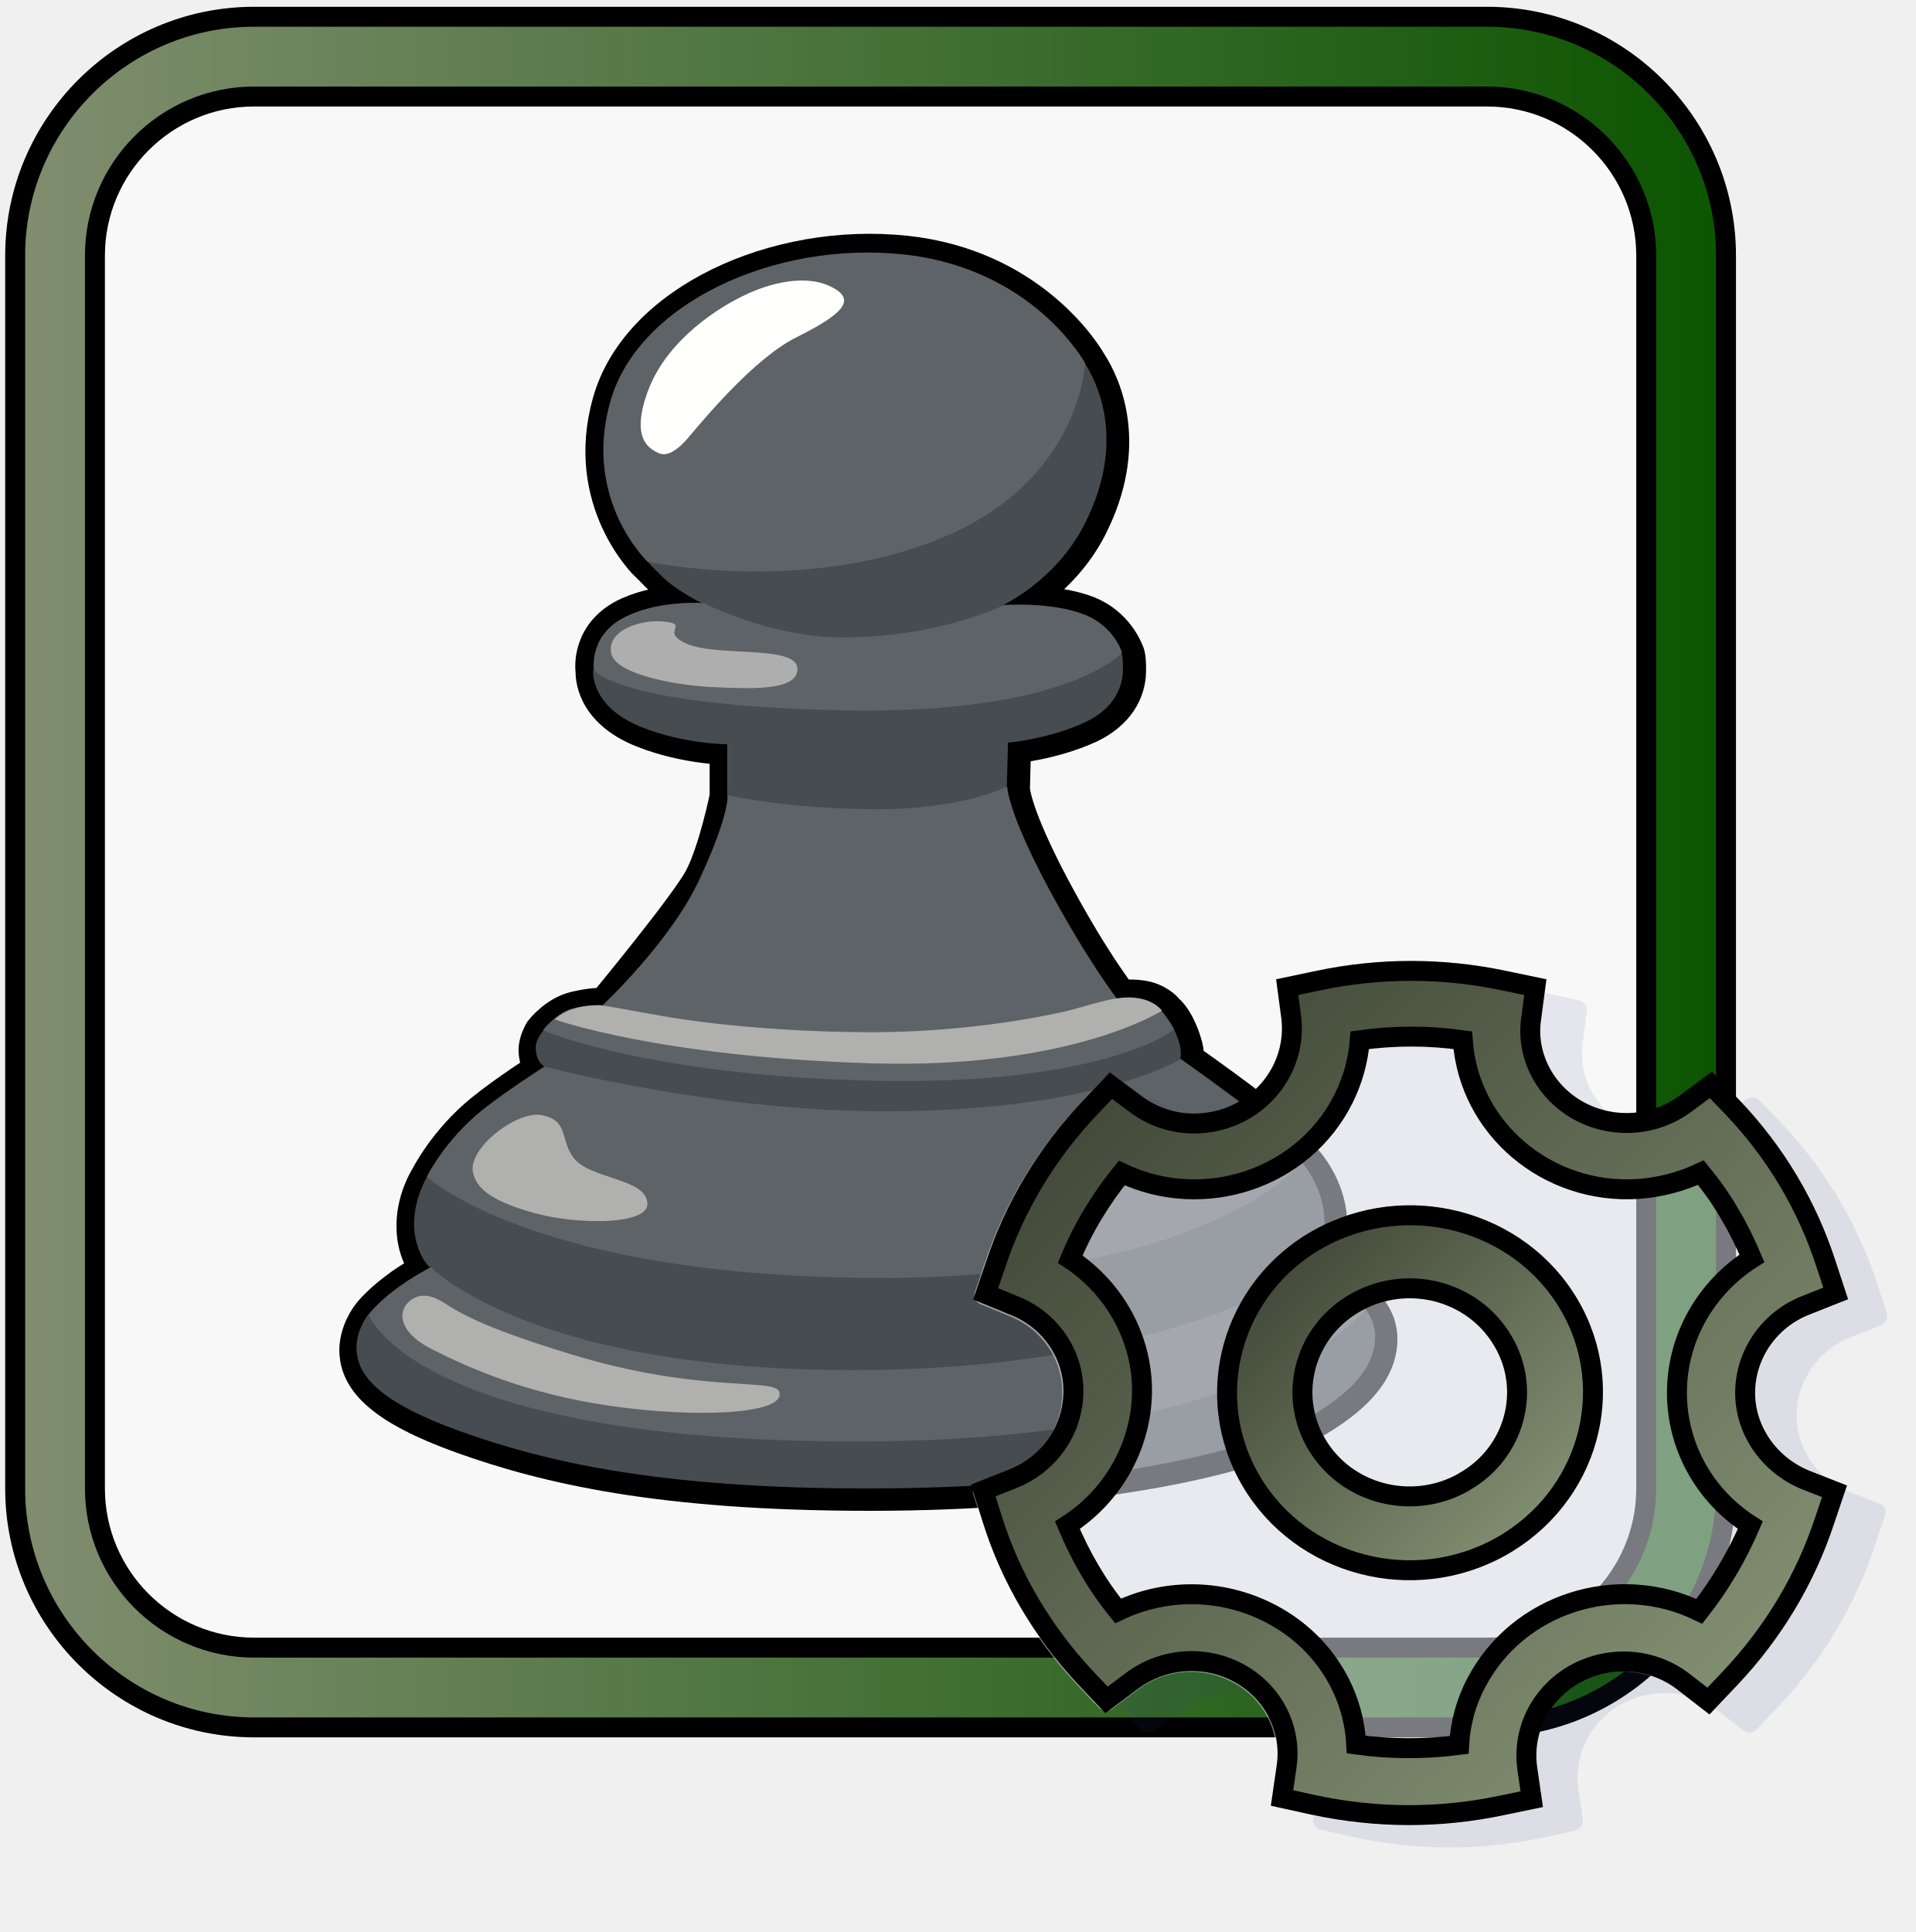
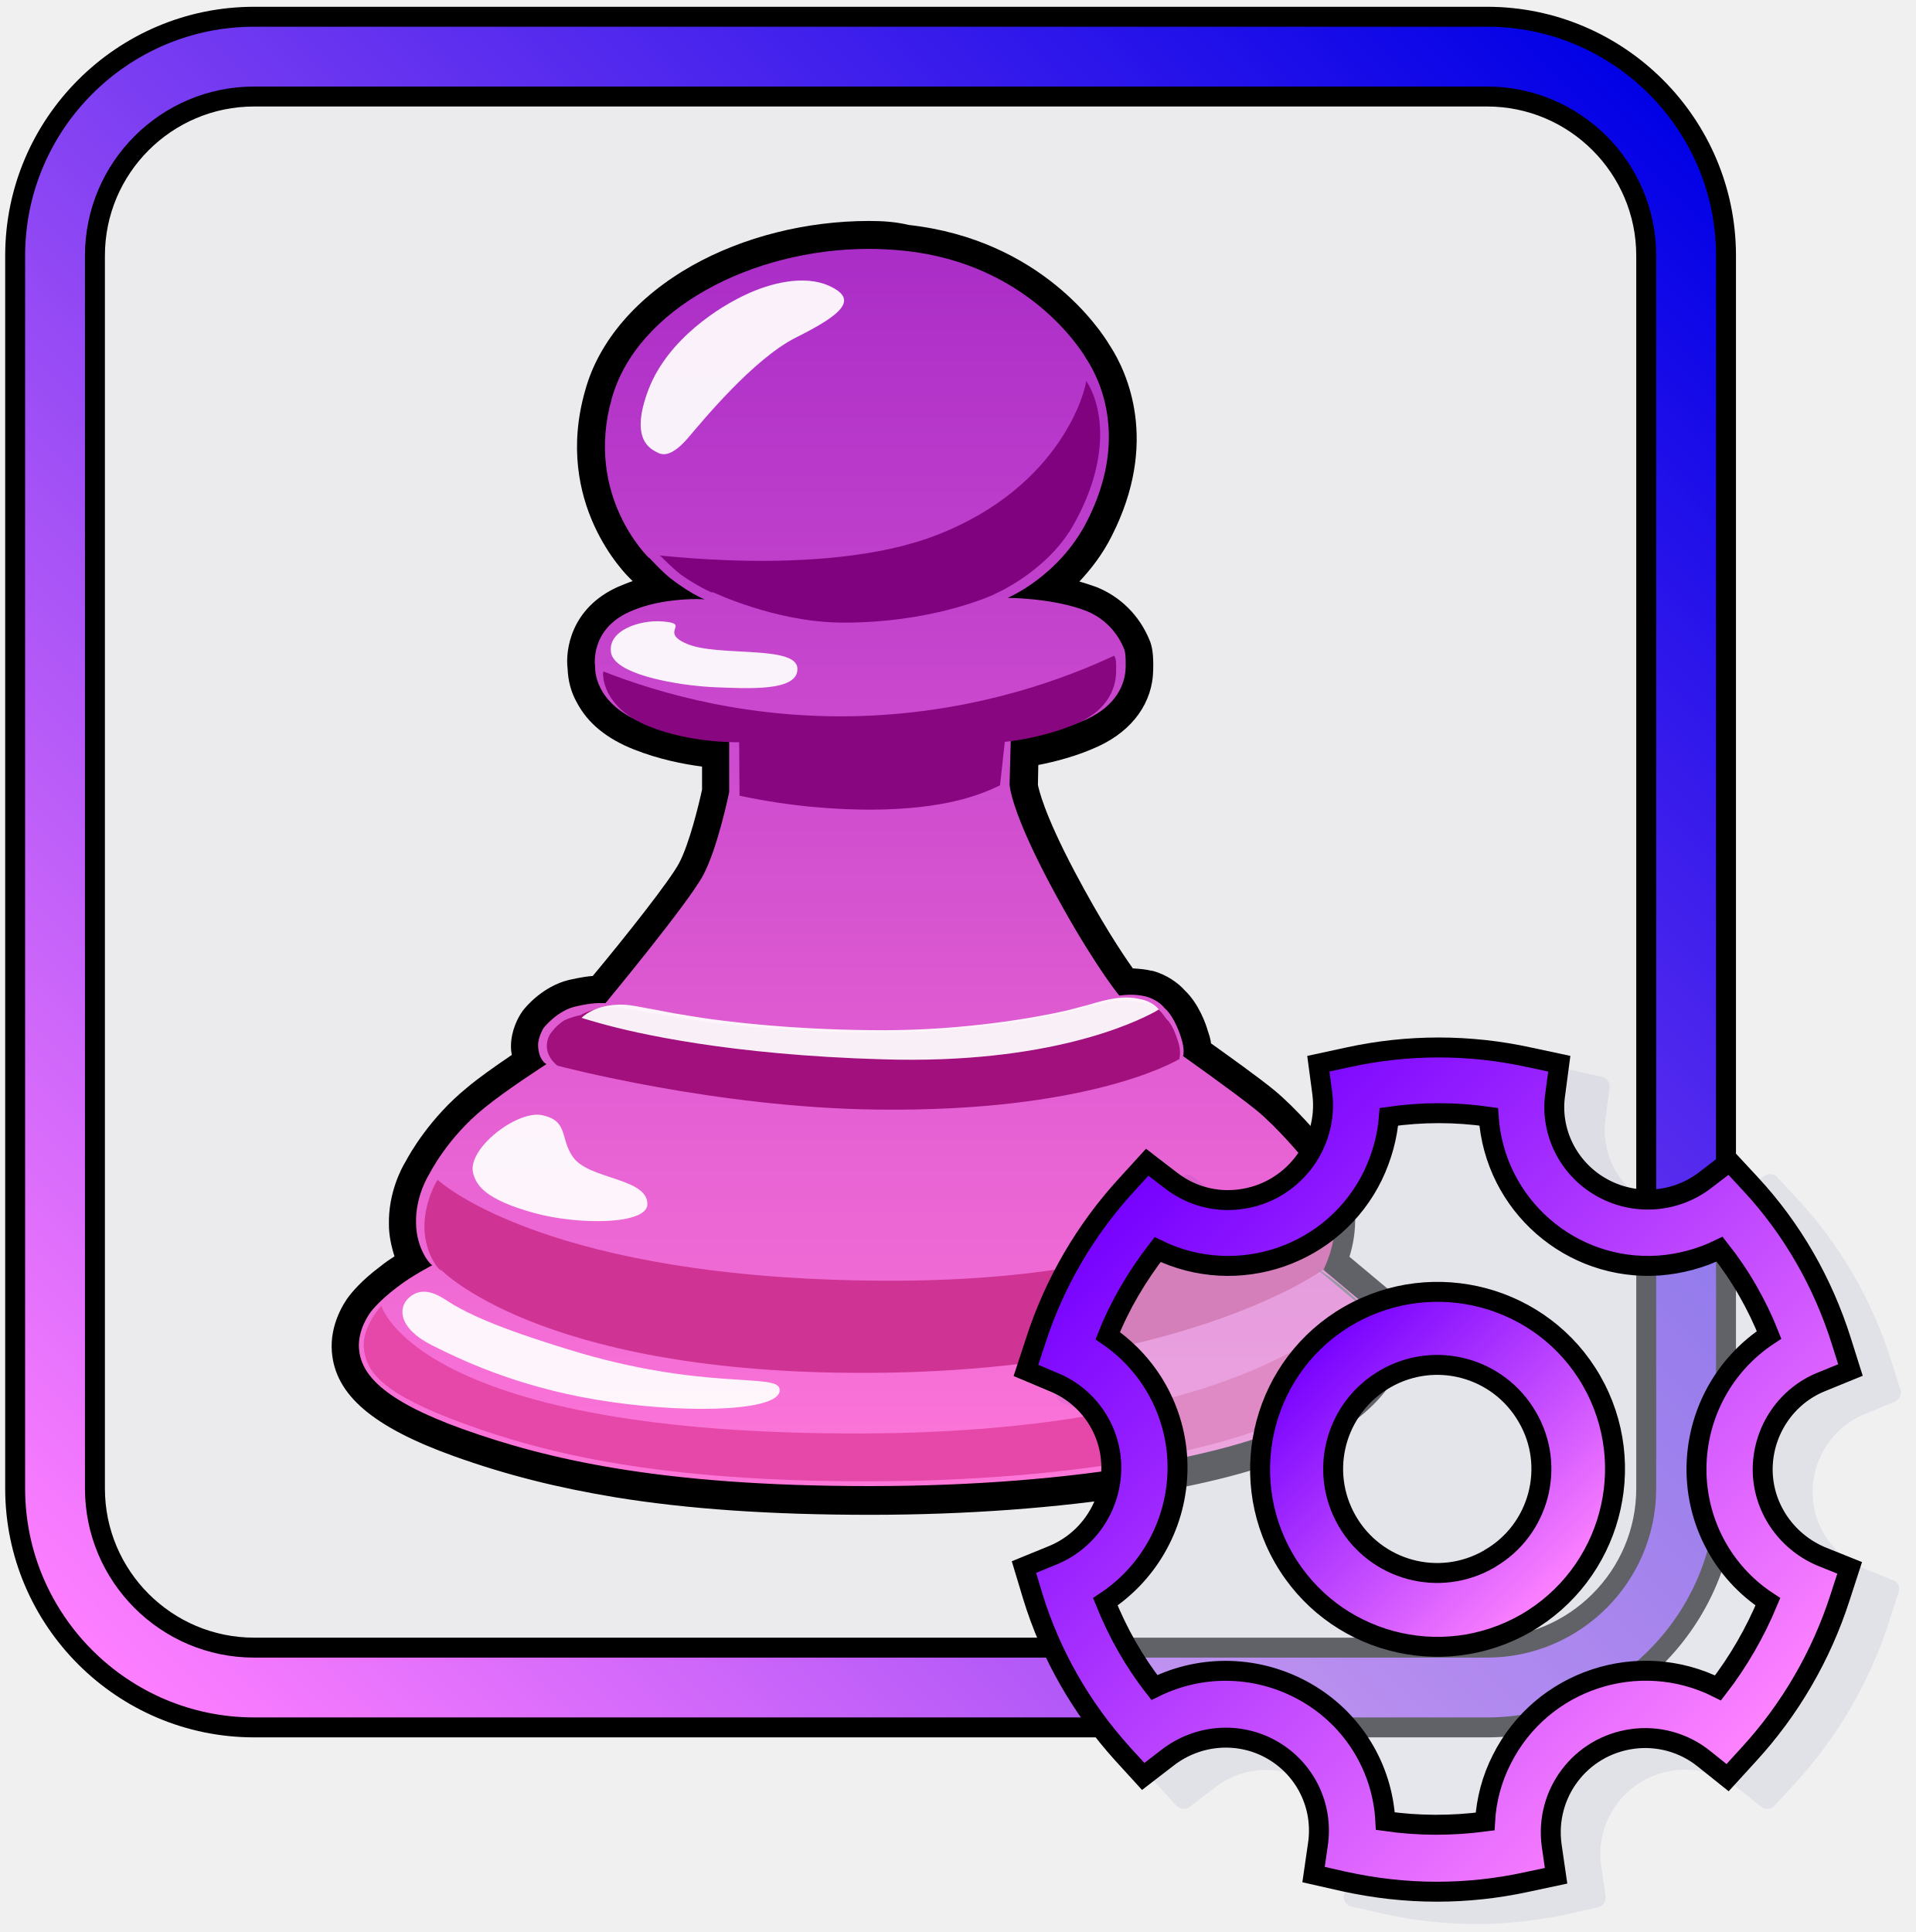
- <svg xmlns="http://www.w3.org/2000/svg" version="1.1" id="Layer_1" x="0px" y="0px" viewBox="0 0 480.2 484.4" enable-background="new 0 0 480.2 484.4" xml:space="preserve">
-   <path opacity="0.5" fill="#FFFFFF" stroke="#000000" stroke-miterlimit="10" enable-background="new    " d="M354.8,424.5H78.3  c-40.3,0-72.9-32.6-72.9-72.9v-268c0-40.3,32.7-72.9,72.9-72.9h276.5c40.3,0,72.9,32.7,72.9,72.9v268  C427.7,391.8,395,424.5,354.8,424.5z" />
+ <svg xmlns="http://www.w3.org/2000/svg" version="1.1" id="Layer_1" x="0px" y="0px" viewBox="0 0 480.2 484.4" style="enable-background:new 0 0 480.2 484.4;" xml:space="preserve">
+   <style type="text/css">
+ 	.st0{display:none;fill:#FFFFFF;stroke:url(#SVGID_1_);stroke-width:18;stroke-miterlimit:10;}
+ 	.st1{opacity:5.000000e-02;fill:#757ABF;}
+ 	.st2{fill:url(#SVGID_00000114768079167553431930000017007030277156567985_);}
+ 	.st3{fill:#FFFFFF;stroke:#000000;stroke-width:10;stroke-miterlimit:10;}
+ 	.st4{fill:#81027E;}
+ 	.st5{fill:#880680;}
+ 	.st6{fill:#A1107C;}
+ 	.st7{fill:#CF3393;}
+ 	.st8{fill:#E548A8;}
+ 	.st9{fill:#5E6367;}
+ 	.st10{opacity:0.93;fill:#FFFFFF;enable-background:new    ;}
+ 	.st11{display:none;fill:#FFFFFF;stroke:#000000;stroke-width:5;stroke-miterlimit:10;}
+ 	.st12{fill:url(#SVGID_00000068646825358527881900000009523901203907746450_);stroke:#000000;stroke-width:5;stroke-miterlimit:10;}
+ 	.st13{opacity:8.000000e-02;}
+ 	.st14{fill:#2E3192;}
+ 	.st15{opacity:0.4;}
+ 	.st16{fill:#EDF0F2;}
+ 	
+ 		.st17{display:none;fill:url(#SVGID_00000122706087764967388260000004582695539164048019_);stroke:#000000;stroke-width:5;stroke-miterlimit:10;}
+ 	.st18{fill:url(#SVGID_00000100355116732680993960000016436566101484438963_);stroke:#000000;stroke-width:5;stroke-miterlimit:10;}
+ 	.st19{fill:url(#SVGID_00000072971033752104221070000004240668568403496881_);stroke:#000000;stroke-width:5;stroke-miterlimit:10;}
+ </style>
+   <linearGradient id="SVGID_1_" gradientUnits="userSpaceOnUse" x1="136.4" y1="-219.45" x2="322.975" y2="-219.45" gradientTransform="matrix(1 0 0 -1 0 18)">
+     <stop offset="0" style="stop-color:#9A1F24" />
+     <stop offset="0.325" style="stop-color:#C92222" />
+     <stop offset="1" style="stop-color:#C42B27" />
+   </linearGradient>
+   <path class="st0" d="M145.4,141.1v192.7c0,9.9,11,15.8,19.2,10.3l143.9-96.4c7.3-4.9,7.3-15.6,0-20.5l-143.9-96.4  C156.4,125.3,145.4,131.2,145.4,141.1z" />
+   <path class="st1" d="M372.8,421.4H66c-27.2,0-49.2-22-49.2-49.2V65.4c0-27.2,22-49.2,49.2-49.2h306.8c27.2,0,49.2,22,49.2,49.2  v306.8C422,399.3,399.9,421.4,372.8,421.4z" />
  <g>
-     <path fill="#FFFFFF" stroke="#000000" stroke-width="10" stroke-miterlimit="10" d="M182.9,199.8v-13c0,0-10.7,0-21.5-4.3   c-12.6-5-12.1-13.7-12.1-14.2l0,0c-0.1-0.5-1.2-9.3,8.6-13.7c8.5-3.8,18.9-3.1,18.9-3.1s-3.2-1.2-8.1-4.9c-2.2-1.6-5.5-5.2-5.8-5.5   c-0.1,0-0.1,0-0.1,0s-16.3-15.5-9.3-40.1c6.9-24.6,41.1-40.4,73.6-36.9c30.4,3.3,43.8,24.4,45.3,27c0.1,0.2,0.2,0.3,0.2,0.3   c3.6,5.6,10.3,20.3,0,40.5c-7.1,13.9-20.3,20.1-20.3,20.1s11.8-0.9,20.2,2.4c6.9,2.8,9.1,8.8,9.4,9.5l0,0c0,0,0.5,0.8,0.4,4.6   c-0.1,4.5-2.6,9.7-9.7,13c-9.3,4.2-19.1,5-19.1,5l-0.3,11.2c0,0,0,0,0,0.1c0,0.6,0.5,6.9,10.1,25c9.2,17.3,16.1,26.5,17.4,28   c2.2-0.3,4.3-0.3,6.5,0.2c3.4,0.9,4.8,2.9,4.8,2.9c2.7,2.3,4.2,7.5,4.2,7.5c1,2.9,0.5,4.6,0.5,4.6l0,0l0,0c0,0,13,9.2,18.3,13.5   c5.2,4.2,11.6,11.9,12,12.4l0,0c0,0,5.2,5.8,5.7,13.8c0.4,6.4-2.7,12.3-2.7,12.3l0.1,0.1l0,0l12.9,10.8l0,0c0,0,0.3,0.4,0.4,0.6   c1.5,2.2,2.1,4.7,1.9,7.2c-0.3,3.4-1.6,11.1-18.1,20.1c-16.5,8.9-56.4,17-109.1,17s-81-6.8-102-14.3c-20.3-7.3-25.5-13.9-26-20.1   c-0.4-5,2.9-9.2,2.9-9.2l0,0l0,0c0,0,1.8-2.6,6.7-6.3c3.6-2.8,8.3-5.2,8.8-5.5c-0.6-0.1-4-4.1-4.1-10.5c-0.2-6.9,3.3-12.3,3.3-12.3   s4.5-9.1,13.8-16.6c5.5-4.5,15-10.6,15.6-11c-0.3-0.1-2-1.2-2.1-4.7c0-2.2,1.4-4.4,1.4-4.4s3.3-4.2,7.8-5.3c0,0,3.6-0.9,6-0.9   c1.1,0,1.7,0,1.7,0s20.8-25.1,24.5-32.1S182.9,199.8,182.9,199.8z" />
-     <path fill="#FFFFFF" stroke="#000000" stroke-width="10" stroke-miterlimit="10" d="M294.7,258.3" />
-     <path fill="#FFFFFF" stroke="#000000" stroke-width="10" stroke-miterlimit="10" d="M141.9,254.4" />
-     <path fill="#FFFFFF" stroke="#000000" stroke-width="10" stroke-miterlimit="10" d="M140.6,255.1" />
-     <g>
-       <path fill="#474C50" d="M270.1,88.5l-107.8,52.3c0,0,3.5,3.8,5.8,5.6c4.9,3.6,8.1,4.9,8.1,4.9l-2,5.4l-25.5,11.4    c0,0-0.9,9,12.1,14.2c10.8,4.3,21.5,4.3,21.5,4.3v13c0,0,16.3,16.1,38,16.1s32.1-18.3,32.1-18.3l0.3-11.2c0,0,9.8-0.8,19.1-5    c7.1-3.2,9.6-8.5,9.7-13c0.1-3.8-0.4-4.6-0.4-4.6l-29.6-11.9c0,0,13.2-6.2,20.3-20.1C285.3,105.4,270.1,88.5,270.1,88.5    L270.1,88.5z" />
-       <path fill="#474C50" d="M209.9,244.9l-73.7,13.5c0,0-1.9,2.1-1.9,4.3c0.1,3.8,2.2,4.7,2.2,4.7L107.1,295c0,0-3.4,5.4-3.3,12.3    c0.2,6.6,3.7,10.6,4.2,10.5l-9.6,9.8l-6.1,2c0,0-3.3,4.1-2.9,9.2c0.5,6.2,5.7,12.8,26.1,20.1c21,7.5,49.3,14.3,102,14.3    s92.6-8,109.1-17c16.5-8.9,17.8-16.7,18.1-20.1c0.2-2.5-0.4-5-1.9-7.2c-0.1-0.2-0.5-0.6-0.5-0.6l-13-10.9c0,0,3.1-6,2.7-12.3    c-0.5-8-5.7-13.8-5.7-13.8l-30.7-20.6l0.3-5.4c0,0,0.5-1.7-0.5-4.6c-0.9-2.5-1.6-3.8-2.3-4.7c-2.2-2.5-4.8-2.3-4.8-2.3    L209.9,244.9L209.9,244.9z" />
-       <path fill="#5E6367" d="M162.3,140.8c0,0-16.3-15.5-9.3-40.1c6.9-24.6,41.1-40.4,73.6-36.9S272,91,272,91s-0.9,29.5-36,43.9    S162.3,140.8,162.3,140.8z" />
-       <path fill="#FFFFFE" d="M207.7,71.6c7.7,3.4,3.5,7.2-8.1,13c-10.8,5.4-23.7,21.2-27.2,25.3c-3.5,4-5.8,4.5-7.5,3.6    s-7.2-3.1-2.3-15.9c4.9-12.7,18-20.8,24.3-23.7C193.2,70.9,201.6,68.9,207.7,71.6L207.7,71.6z" />
-       <path fill="#5E6367" d="M176.4,151.2c0,0,16.4,8.4,34,8.6c24.9,0.2,41.3-8.1,41.3-8.1s11.8-0.9,20.2,2.4c7.4,2.9,9.4,9.5,9.4,9.5    s-13.3,15.6-70,14.5c-56.7-1.2-62.4-10.1-62.4-10.1s-1.5-9.2,8.6-13.7C166,150.4,176.4,151.2,176.4,151.2L176.4,151.2z" />
-       <path fill="#AEAEAF" d="M165.9,155.8c-5.4-0.4-13.7,2.2-12.7,7.9s17.8,8.3,25.9,8.6s21.1,1.2,20.8-4.7c-0.2-5.9-19.8-2.9-27.5-6.1    C164.8,158.3,173.7,156.4,165.9,155.8L165.9,155.8z" />
-       <path fill="#5E6367" d="M182.4,199.4c0,0,15.9,3.5,37.5,3.5s32.6-5.7,32.6-5.7s0,6,10.1,25c10.2,19,17.5,28.3,17.5,28.3    s6.6-0.3,9.2,1.2c2.5,1.6,5,6.4,5,6.4c-0.8,0.9-18.9,13.8-73.3,12.9c-58-1-84.9-12.7-84.9-12.7s3.4-4.4,7.3-5.4    c4.7-1.2,7.7-0.9,7.7-0.9s17.4-16.2,24.5-32.1C182.9,204.2,182.4,199.4,182.4,199.4L182.4,199.4z" />
-       <path fill="#B0B0AF" d="M218.7,258.8c21.4,0,39.9-3.3,47.8-5.1s13.9-4.7,20-3.2c3.4,0.9,4.8,2.9,4.8,2.9s-22.7,14.7-72.8,13.2    c-53.4-1.6-79.4-11-79.4-11s3.5-3.8,11.3-3.5c2.1,0.1,4,0.6,16,2.7S197.9,258.8,218.7,258.8L218.7,258.8z" />
-       <path fill="#5E6367" d="M136.5,267.4c0,0,40.7,10.8,82.2,11.2c55.5,0.6,77.3-13.1,77.3-13.1s13,9.2,18.3,13.5s12.1,12.4,12.1,12.4    s-23.2,29.6-108.2,29S107,295,107,295s4.5-9.1,13.8-16.6C126.5,273.8,136.5,267.4,136.5,267.4L136.5,267.4z" />
-       <path fill="#B0B0AF" d="M135.9,279.6c-6.3-1.3-18.8,8.4-17.3,14.5c0.8,3.1,3,6.6,15.2,10c11.2,3.1,28.5,3,28.5-2.2    c0-6.7-15-6.1-18.8-12C140.4,285.3,142.5,281,135.9,279.6z" />
-       <path fill="#5E6367" d="M108,317.7c0,0-5,2.6-8.9,5.6c-4.9,3.7-6.7,6.3-6.7,6.3s11.2,31.2,119,31.8c105.6,0.7,131-33.1,131-33.1    s-3.4-3.8-7.1-6.6c-3.6-2.8-6-4.2-6-4.2s-36.2,26.7-118.7,26C132.1,342.9,108,317.7,108,317.7L108,317.7z" />
-       <path fill="#B0B0AF" d="M102.6,326.3c-2.9,2.5-2.8,7.7,5.7,12c9.1,4.6,23.8,11.2,44.8,14.2c21.4,3.1,43.7,2.1,42.3-3.4    c-0.9-3.8-19.5,0.5-52.4-9.6c-19.3-5.9-25.3-9.1-29.2-11.3C111.3,326.8,106.8,322.7,102.6,326.3z" />
-       <path fill="#B0B0AF" d="M127.5,297.9c6.7,0,6.7-8,0-8S120.8,297.9,127.5,297.9z" />
-     </g>
+     <linearGradient id="SVGID_00000144323855166291430600000010202473413881791143_" gradientUnits="userSpaceOnUse" x1="217.604" y1="426.476" x2="217.604" y2="109.176" gradientTransform="matrix(1 0 0 -1 0 485.2756)">
+       <stop offset="0" style="stop-color:#A92CC7" />
+       <stop offset="1" style="stop-color:#FF77D8" />
+     </linearGradient>
+     <path style="fill:url(#SVGID_00000144323855166291430600000010202473413881791143_);" d="M218,376.1c-55.1,0-83.1-7.3-103.2-14.5   c-18.8-6.8-27.6-13.9-28.3-23.1c-0.5-6,3-10.8,3.6-11.6c0.4-0.6,2.5-3.3,7.4-7c1.8-1.4,3.9-2.8,5.7-3.8c-1.4-2.6-2.3-6.1-2.4-9.4   c-0.2-7.2,3.1-13,3.7-14.1c0.7-1.4,5.5-10.2,14.7-17.6c2.9-2.4,7.3-5.5,12.9-9.2c-0.4-1-0.6-2.2-0.7-3.7V262c0-3.1,1.6-5.8,1.9-6.3   l0.1-0.1l0.1-0.1c0.4-0.5,4.2-5.2,9.7-6.5c0.4-0.1,4.1-1,6.8-1h0.1c6.4-7.7,20.3-25.1,23.1-30.2c3.1-5.9,5.6-17.4,6.1-19.5V189   c-4.2-0.3-11.7-1.4-19.3-4.4c-13-5.2-14.3-14.1-14.3-17.2c-0.5-3.6,0.5-12.6,10.7-17.2c3-1.4,6.3-2.2,9.2-2.7   c-1.4-1.2-3-2.8-4.3-4.1l-1-1c-0.7-0.7-17.7-17.3-10.3-43.6c3.2-11.5,12.2-21.8,25.2-29.2c12.3-6.9,27.5-10.8,42.7-10.8   c3.2,0,6.4,0.2,9.5,0.5c31.9,3.5,45.9,25.3,47.9,28.6l0.2,0.3c3.8,5.9,11.4,22,0.2,44c-3.5,6.8-8.2,11.7-12.3,15   c3.4,0.5,7.1,1.3,10.4,2.6c5.2,2.1,9.2,6.1,11.3,11.3c0.4,0.8,0.8,2.5,0.7,6.2c-0.2,6.8-4.4,12.7-11.7,16.1   c-6.6,3-13.3,4.3-17.2,4.9l-0.2,8.2c0,0,0.4,5.9,9.7,23.4c7.4,14,13.3,22.6,15.9,26c0.4,0,0.9,0,1.3,0c1.5,0,3,0.2,4.4,0.5h0.1   c3.6,1,5.7,3,6.4,3.9c3.1,2.8,4.7,7.9,5,8.9c0.5,1.5,0.7,2.9,0.8,3.9c3.7,2.6,12.6,9,16.9,12.5c5.4,4.4,11.7,12,12.5,12.8   c0.7,0.8,6,7.1,6.5,15.9c0.3,4.6-1,8.9-2,11.5l11.3,9.5l0.2,0.3c0.2,0.3,0.4,0.6,0.6,0.9c1.8,2.8,2.7,6,2.4,9.3   c-0.3,3.1-1.1,12.6-19.9,22.9C313.9,366.7,275.9,376.1,218,376.1z" />
+     <path d="M217.9,62.4c3,0,6.1,0.2,9.1,0.5c30.4,3.3,43.8,24.4,45.3,27c0.1,0.2,0.2,0.3,0.2,0.3c3.6,5.6,10.3,20.3,0,40.5   c-7.1,13.9-19.9,19.2-19.9,19.2s11.4,0,19.8,3.3c6.9,2.8,9.1,8.8,9.4,9.5c0,0,0.5,0.8,0.4,4.6c-0.1,4.5-2.6,9.7-9.7,13   c-9.3,4.2-19.1,5-19.1,5l-0.3,11.2c0,0,0,0,0,0.1c0,0.6,0.5,6.9,10.1,25c9.2,17.3,16.1,26.5,17.4,28c1-0.1,1.9-0.2,2.8-0.2   c1.2,0,2.4,0.1,3.7,0.4c3.4,0.9,4.8,2.9,4.8,2.9c2.7,2.3,4.2,7.5,4.2,7.5c1,2.9,0.5,4.6,0.5,4.6s13,9.2,18.3,13.5   c5.2,4.2,11.6,11.9,12,12.4c0,0,5.2,5.8,5.7,13.8c0.4,6.4-2.7,12.3-2.7,12.3l0.1,0.1l12.9,10.8c0,0,0.3,0.4,0.4,0.6   c1.5,2.2,2.1,4.7,1.9,7.2c-0.3,3.4-1.6,11.1-18.1,20.1c-16.5,8.9-56.4,17-109.1,17s-81-6.8-102-14.3c-20.3-7.3-25.5-13.9-26-20.1   c-0.4-5,2.9-9.2,2.9-9.2s1.8-2.6,6.7-6.3c3.6-2.8,8.3-5.2,8.8-5.5c-0.6-0.1-4-4.1-4.1-10.5c-0.2-6.9,3.3-12.3,3.3-12.3   s4.5-9.1,13.8-16.6c5.5-4.5,15-10.6,15.6-11c-0.3-0.1-2-1.2-2.1-4.7c0-2.2,1.4-4.4,1.4-4.4s3.3-4.2,7.8-5.3c0,0,3.6-0.9,6-0.9   c1.1,0,1.7,0,1.7,0s20.8-25.1,24.5-32.1c3.7-7,6.5-20.8,6.5-20.8v-13c0,0-10.7,0-21.5-4.3c-12.6-5-12.1-13.7-12.1-14.2   c-0.1-0.5-1.2-9.3,8.6-13.7c6.2-2.8,13.4-3.2,16.9-3.2c1.3,0,2,0.1,2,0.1s-3.2-1.2-8.1-4.9c-2.2-1.6-5.5-5.2-5.8-5.5   c-0.1,0-0.1,0-0.1,0s-16.3-15.5-9.3-40.1C159.7,77.5,188.4,62.4,217.9,62.4 M217.9,55.4c-15.8,0-31.6,4-44.4,11.2   c-13.8,7.8-23.4,18.9-26.8,31.3c-8.1,28.3,10.4,46.3,11.2,47.1l0.7,0.7c-1.2,0.4-2.4,0.9-3.6,1.4c-11.9,5.3-13.3,15.9-12.7,20.6   c0.1,2.8,0.8,5.8,2.3,8.4c2.7,5.2,7.5,9.1,14.3,11.8c6.3,2.5,12.5,3.7,17.1,4.3v5.8c-0.9,4.1-3.2,13.5-5.7,18.3   c-2.2,4.3-13.7,18.8-21.7,28.4c-2.7,0.2-5.4,0.9-6,1c-6.5,1.6-10.8,6.7-11.6,7.8l-0.2,0.3l-0.2,0.3c-0.6,0.9-2.5,4.2-2.5,8.2v0.1   v0.1c0,0.7,0.1,1.4,0.2,2c-4.7,3.2-8.5,5.9-11.1,8.1c-9.4,7.6-14.5,16.7-15.5,18.6c-1,1.6-4.4,7.9-4.2,15.9c0,2.6,0.6,5.4,1.4,7.9   c-1.1,0.7-2.3,1.5-3.4,2.4c-5.1,3.8-7.4,6.8-8.1,7.7c-0.9,1.2-4.8,6.8-4.2,13.9c0.9,10.8,10.3,18.8,30.6,26.1   c13.1,4.7,25.9,7.9,40.4,10.3c18.4,3,39.3,4.4,64,4.4c48.2,0,92.3-7,112.4-17.8c20.5-11.2,21.4-22.1,21.7-25.6l0,0l0,0   c0.3-4.1-0.7-8-2.9-11.4c-0.2-0.3-0.4-0.7-0.8-1.1l-0.5-0.6l-0.6-0.5l-9.2-7.7c0.9-2.9,1.6-6.6,1.4-10.6   c-0.6-9.7-6.3-16.7-7.4-17.9c-1.1-1.3-7.4-8.8-12.9-13.3c-3.9-3.2-11.6-8.7-15.8-11.7c-0.1-0.9-0.4-2-0.8-3.1   c-0.4-1.5-2.2-6.8-5.8-10.2c-1.6-1.8-4.4-3.9-8.1-4.9h-0.1h-0.1c-1.6-0.4-3.1-0.5-4.7-0.6c-2.8-3.9-8.1-12-14.5-24.1   c-7.9-14.9-9.1-21-9.3-21.9l0.1-5c4.1-0.8,9.7-2.2,15.1-4.7l0,0l0,0c8.6-4,13.6-11,13.7-19.2c0.1-3.5-0.2-5.9-1-7.6   c-2.5-6-7.2-10.7-13.2-13.1l0,0l0,0c-1.4-0.5-2.9-1-4.3-1.4c2.9-3.1,5.8-6.8,8.1-11.4c12-23.6,3.8-41.1-0.3-47.5l-0.2-0.3   c-2.3-3.9-17.2-26.5-50.4-30.2C224.5,55.6,221.2,55.4,217.9,55.4L217.9,55.4z" />
+   </g>
+   <path class="st3" d="M294.7,258.3" />
+   <path class="st3" d="M141.9,254.4" />
+   <path class="st3" d="M140.6,255.1" />
+   <path class="st4" d="M269.4,131.1c-6.7,12.3-20.2,17.9-20.2,17.9h0.1c-1.3,0.6-16.3,7.3-38.6,7.1c-16.5-0.2-31.9-7.6-31.9-7.6  s-0.2,0-0.5,0l0,0c-0.9-0.4-3.5-1.6-7.3-4.2c-2.1-1.5-5.2-4.7-5.4-4.9c-5.6-1.1,40.2,6,69.1-5.2c31.6-12.2,37.5-36.7,37.6-38.7  C275.7,100.5,279.2,113.3,269.4,131.1z" />
+   <path class="st5" d="M185.4,199.5c13.6,2.9,25,3.5,33.1,3.5c18.1-0.1,27-3.6,32-6c0.1,0,0.1-0.1,0.2-0.1l1.2-10.9  c0,0,9.5-0.8,18.5-4.8c6.9-3.1,9.3-8.2,9.4-12.6c0.1-2.8-0.1-3.7-0.5-4.2c-12.4,5.8-33.4,13.6-60.5,15c-30.3,1.5-54.1-5.8-67.4-11  l-0.2,0.1c0,0-0.9,8.7,11.7,13.7c10.5,4.2,22.4,3.9,22.4,3.9L185.4,199.5z" />
+   <path class="st6" d="M145.1,254.6c6.3-0.2,12.6-0.3,18.9-0.5c1.5,0.3,3.2,0.6,5.2,0.9c11.7,2.1,30.8,3.9,51.1,3.9  c20.9,0,39-3.2,46.7-5c2.3-0.5,4.4-1.1,6.3-1.7l0,0l15,1.7c0,0,0.8-0.1,1.9,0.3c0.8,0.3,1.8,0.8,2.7,1.8l0,0l0.1,0.1  c0.7,0.9,1.4,2.2,2.2,4.6c1,2.8,0.5,4.5,0.5,4.5v0.3c-1.7,1-23.4,13.3-75.5,12.7c-40.6-0.4-80.4-11-80.4-11  c-0.2-0.1-2.9-2.1-2.7-5.3c0.1-1.9,1.1-3.1,1.5-3.5c0.5-0.7,1.5-1.7,2.9-2.6C143.1,255.1,144.3,254.8,145.1,254.6z" />
+   <path class="st7" d="M106.4,308c-0.1-6.5,2.9-11.6,3.3-12.2c1.4,1.3,28.5,24.8,111.1,25.3c83.9,0.6,107.6-28.2,108.2-29  c0.7,0.8,5.1,6.3,5.6,13.7c0.4,6.3-2.7,12.3-2.7,12.3l0.4,0.4c-0.3-0.2-0.4-0.3-0.4-0.3s-36.2,26.7-118.7,26  c-78.5-0.6-102.6-25.8-102.6-25.8s0,0-0.1,0.1C109.7,318.1,106.6,314.2,106.4,308z" />
+   <path class="st8" d="M343.6,333.7c-0.3,3.5-1.6,11.4-18,20.4c-16.4,9.1-56,17.3-108.2,17.3s-80.4-6.9-101.2-14.5  c-20.2-7.4-24.5-12.8-25-19.1c-0.4-5.2,4.4-10.4,4.4-10.4l0,0l0,0c0,0,8.8,31.4,115.8,32c102.2,0.7,128.7-32,129.9-33.6  c0.1,0.1,0.4,0.4,0.4,0.5C343.2,328.6,343.8,331.2,343.6,333.7z" />
+   <path class="st6" d="M294.3,258.5c-0.8,0.9-18.4,13.4-71.2,12.5c-53.5-0.9-79.7-11.2-82.3-12.3l7.2-1.3c-3-0.8-4.5-1.4-4.5-1.4  s3.4-3.7,11-3.4c1.7,0.1,3.2,0.4,10.3,1.7c1.5,0.3,3.2,0.6,5.2,0.9c11.7,2,30.6,3.9,50.8,3.9c20.8,0,38.8-3.2,46.4-5  c2.2-0.5,4.3-1.1,6.3-1.7l0,0c2.4-0.7,4.6-1.3,6.8-1.6c0.1,0.1,0.1,0.2,0.1,0.2s6.4-0.3,8.9,1.2c0.6,0.4,1.3,1,1.9,1.7  c0.7,0.8,1.2,1.6,1.7,2.4l0,0C293.8,257.5,294.3,258.5,294.3,258.5z" />
+   <path class="st9" d="M342.4,328.3L342.4,328.3c-0.1,0-0.1,0-0.1,0l-12.6-10.5c0.9,0.5,2.9,1.8,5.6,3.9  C339,324.5,342.4,328.3,342.4,328.3z" />
+   <g>
+     <path class="st10" d="M199.6,84.6c-10.8,5.4-23.7,21.2-27.2,25.3c-3.5,4-5.8,4.5-7.5,3.6s-7.2-3.1-2.3-15.9   c4.9-12.7,18-20.8,24.3-23.7c6.3-3,14.7-5,20.8-2.3C215.4,75,211.2,78.8,199.6,84.6z" />
+     <path class="st10" d="M199.9,167.6c0.3,5.9-12.7,5-20.8,4.7c-7.1-0.3-21-2.3-24.9-6.7c-0.5-0.6-0.9-1.2-1-1.9   c-1-5.7,7.3-8.3,12.7-7.9c5.5,0.4,2.7,1.5,3.2,3.2c0.2,0.7,1,1.6,3.3,2.5C180.1,164.7,199.7,161.7,199.9,167.6z" />
+     <path class="st10" d="M290.5,253.1C290.5,253.1,290.4,253.1,290.5,253.1c-0.2,0.1-0.5,0.3-1,0.6c-4.8,2.6-26.5,13.2-68.2,11.9   c-38.4-1.1-61.9-6.5-71.1-9.1c-2.9-0.8-4.4-1.3-4.4-1.3s3.3-3.6,10.7-3.3c1.7,0.1,3.2,0.4,10.1,1.7c1.4,0.3,3.1,0.6,5.1,0.9   c11.4,2,29.9,3.8,49.7,3.8c20.3,0,37.9-3.1,45.4-4.8c2.2-0.5,4.2-1.1,6.2-1.6l0,0c2.3-0.7,4.5-1.3,6.6-1.6s4.2-0.3,6.2,0.2   C289.1,251.1,290.5,253.1,290.5,253.1z" />
+     <path class="st10" d="M162.3,301.9c0,5.2-17.3,5.3-28.5,2.2c-12.2-3.4-14.4-6.9-15.2-10c-1.5-6.1,11-15.8,17.3-14.5   c6.6,1.4,4.5,5.7,7.6,10.3C147.3,295.8,162.3,295.2,162.3,301.9z" />
+     <path class="st10" d="M153.1,351.5c-21-3-35.7-9.6-44.8-14.2c-8.5-4.3-8.6-9.5-5.7-12c4.2-3.6,8.7,0.5,11.2,1.9   c3.9,2.2,9.9,5.4,29.2,11.3c32.9,10.1,51.5,5.8,52.4,9.6C196.8,353.6,174.5,354.6,153.1,351.5z" />
  </g>
  <g>
-     <path display="none" fill="#FFFFFF" stroke="#000000" stroke-width="5" stroke-miterlimit="10" d="M372.8,423.1H63.7   c-27.5,0-49.9-22.3-49.9-49.9V64.1c0-27.5,22.3-49.9,49.9-49.9h309.1c27.5,0,49.9,22.3,49.9,49.9v309.1   C422.7,400.8,400.3,423.1,372.8,423.1z" />
-     <linearGradient id="SVGID_1_" gradientUnits="userSpaceOnUse" x1="3.8" y1="-200.65" x2="432.7" y2="-200.65" gradientTransform="matrix(1 0 0 -1 0 18)">
-       <stop offset="0" style="stop-color:#818E70" />
-       <stop offset="1" style="stop-color:#0B5500" />
+     <path class="st11" d="M372.8,423.1H63.7c-27.5,0-49.9-22.3-49.9-49.9V64.1c0-27.5,22.3-49.9,49.9-49.9h309.1   c27.5,0,49.9,22.3,49.9,49.9v309.1C422.7,400.8,400.3,423.1,372.8,423.1z" />
+     <linearGradient id="SVGID_00000148624154152011001670000001697651276007490481_" gradientUnits="userSpaceOnUse" x1="415.125" y1="-3.775" x2="21.375" y2="-397.525" gradientTransform="matrix(1 0 0 -1 0 18)">
+       <stop offset="0" style="stop-color:#0000E6" />
+       <stop offset="1" style="stop-color:#FF7FFF" />
    </linearGradient>
-     <path fill="url(#SVGID_1_)" stroke="#000000" stroke-width="5" stroke-miterlimit="10" d="M372.8,433.1H63.7   c-33,0-59.9-26.9-59.9-59.9V64.1c0-33,26.9-59.9,59.9-59.9h309.1c33,0,59.9,26.9,59.9,59.9v309.1   C432.7,406.2,405.8,433.1,372.8,433.1z M63.7,24.2c-22,0-39.9,17.9-39.9,39.9v309.1c0,22,17.9,39.9,39.9,39.9h309.1   c22,0,39.9-17.9,39.9-39.9V64.1c0-22-17.9-39.9-39.9-39.9L63.7,24.2L63.7,24.2z" />
+     <path style="fill:url(#SVGID_00000148624154152011001670000001697651276007490481_);stroke:#000000;stroke-width:5;stroke-miterlimit:10;" d="   M372.8,433.1H63.7c-33,0-59.9-26.9-59.9-59.9V64.1c0-33,26.9-59.9,59.9-59.9h309.1c33,0,59.9,26.9,59.9,59.9v309.1   C432.7,406.2,405.8,433.1,372.8,433.1z M63.7,24.2c-22,0-39.9,17.9-39.9,39.9v309.1c0,22,17.9,39.9,39.9,39.9h309.1   c22,0,39.9-17.9,39.9-39.9V64.1c0-22-17.9-39.9-39.9-39.9L63.7,24.2L63.7,24.2z" />
  </g>
-   <g id="sett">
+   <g>
    <g>
-       <g opacity="0.1">
+       <g class="st13">
        <g>
          <g>
-             <path fill="#2E3192" d="M472.6,379.9l-2.5,7.4c-4.9,15-13.3,29-24.2,40.5l-5.4,5.7c-0.9,1-2.5,1.1-3.5,0.3l-6.2-4.8       c-4.6-3.5-10.6-5.1-16.5-4.3c-5.8,0.8-10.9,3.7-14.4,8.2s-5,10.1-4.2,15.7l1.1,7.6c0.2,1.3-0.6,2.5-2,2.8l-7.7,1.7       c-7.7,1.6-15.8,2.5-23.6,2.5c-8.2,0-16.6-0.9-24.6-2.7l-7.7-1.7c-1.3-0.3-2.2-1.5-2-2.8l1.1-7.6c1.3-8.5-2.8-16.8-10.4-21       c-7.7-4.3-17.2-3.7-24.2,1.7l-6.3,4.7c-1,0.8-2.6,0.7-3.5-0.3l-5.4-5.7c-10.8-11.5-19.1-25.5-23.7-40.4l-2.3-7.3       c-0.4-1.2,0.2-2.5,1.4-3l7.2-2.9c8.2-3.2,13.6-10.9,13.6-19.5c0.1-8.5-5.2-16.1-13.2-19.3l-7.3-3c-1.2-0.5-1.9-1.8-1.4-3.1       l2.5-7.3c4.9-14.9,13.3-28.8,24.2-40.2l5.3-5.6c0.9-1,2.4-1.1,3.5-0.3l6.2,4.6c4.5,3.4,10.2,4.8,15.9,4.2       c5.8-0.7,11-3.5,14.5-8c3.6-4.5,5.2-10,4.5-15.7l-1-7.5c-0.2-1.3,0.7-2.5,2.1-2.8l7.6-1.6c15.7-3.4,32.4-3.4,48,0l7.7,1.7       c1.3,0.3,2.2,1.5,2,2.8l-1,7.6c-1.2,8.4,2.9,16.6,10.5,20.8c7.7,4.3,17.2,3.7,24.2-1.6l6.2-4.7c1-0.8,2.6-0.7,3.5,0.3l5.4,5.6       c10.9,11.5,19.2,25.4,24,40.3l2.4,7.3c0.4,1.2-0.2,2.6-1.5,3.1l-7.3,2.9c-8.3,3.2-13.7,10.9-13.8,19.5       c-0.1,8.5,5.3,16.3,13.4,19.4l0,0l7.4,2.9C472.3,377.3,473,378.6,472.6,379.9z" />
+             <path class="st14" d="M476,399.1l-2.4,7.4c-4.8,15-12.9,29-23.5,40.5l-5.2,5.7c-0.9,1-2.4,1.1-3.4,0.3l-6-4.8       c-4.5-3.5-10.3-5.1-16-4.3c-5.6,0.8-10.6,3.7-14,8.2s-4.9,10.1-4.1,15.7l1.1,7.6c0.2,1.3-0.6,2.5-1.9,2.8l-7.5,1.7       c-7.5,1.6-15.3,2.5-22.9,2.5c-8,0-16.1-0.9-23.9-2.7l-7.5-1.7c-1.3-0.3-2.1-1.5-1.9-2.8l1.1-7.6c1.3-8.5-2.7-16.8-10.1-21       c-7.5-4.3-16.7-3.7-23.5,1.7l-6.1,4.7c-1,0.8-2.5,0.7-3.4-0.3l-5.2-5.7c-10.5-11.5-18.5-25.5-23-40.4l-2.2-7.3       c-0.4-1.2,0.2-2.5,1.4-3l7-2.9c8-3.2,13.2-10.9,13.2-19.5c0.1-8.5-5-16.1-12.8-19.3l-7.1-3c-1.2-0.5-1.8-1.8-1.4-3.1l2.4-7.3       c4.8-14.9,12.9-28.8,23.5-40.2l5.1-5.6c0.9-1,2.3-1.1,3.4-0.3l6,4.6c4.4,3.4,9.9,4.8,15.4,4.2c5.6-0.7,10.7-3.5,14.1-8       c3.5-4.5,5-10,4.4-15.7l-1-7.5c-0.2-1.3,0.7-2.5,2-2.8l7.4-1.6c15.2-3.4,31.4-3.4,46.6,0l7.5,1.7c1.3,0.3,2.1,1.5,1.9,2.8       l-1,7.6c-1.2,8.4,2.8,16.6,10.2,20.8c7.5,4.3,16.7,3.7,23.5-1.6l6-4.7c1-0.8,2.5-0.7,3.4,0.3l5.2,5.6       c10.6,11.5,18.6,25.4,23.3,40.3l2.3,7.3c0.4,1.2-0.2,2.6-1.5,3.1l-7.1,2.9c-8.1,3.2-13.3,10.9-13.4,19.5       c-0.1,8.5,5.1,16.3,13,19.4l0,0l7.2,2.9C475.7,396.5,476.4,397.8,476,399.1z" />
          </g>
        </g>
      </g>
    </g>
-     <g opacity="0.5">
+     <g class="st15">
      <g>
        <g>
-           <path fill="#EDF0F2" d="M462.1,374.5l-2.5,7.4c-4.9,15-13.3,29-24.2,40.5l-5.4,5.7c-0.9,1-2.5,1.1-3.5,0.3l-6.2-4.8      c-4.6-3.5-10.6-5.1-16.5-4.3c-5.8,0.8-10.9,3.7-14.4,8.2s-5,10.1-4.2,15.7l1.1,7.6c0.2,1.3-0.6,2.5-2,2.8l-7.7,1.7      c-7.7,1.6-15.8,2.5-23.6,2.5c-8.2,0-16.6-0.9-24.6-2.7l-7.7-1.7c-1.3-0.3-2.2-1.5-2-2.8l1.1-7.6c1.3-8.5-2.8-16.8-10.4-21      c-7.7-4.3-17.2-3.7-24.2,1.7l-6.3,4.7c-1,0.8-2.6,0.7-3.5-0.3l-5.4-5.7c-10.8-11.5-19.1-25.5-23.7-40.4l-2.3-7.3      c-0.4-1.2,0.2-2.5,1.4-3l7.3-2.9c8.2-3.2,13.6-10.9,13.6-19.5c0.1-8.5-5.2-16.1-13.2-19.3l-7.3-3c-1.2-0.5-1.9-1.8-1.4-3.1      l2.5-7.3c4.9-14.9,13.3-28.8,24.2-40.2l5.3-5.6c0.9-1,2.4-1.1,3.5-0.3l6.2,4.6c4.5,3.4,10.2,4.8,15.9,4.2c5.8-0.7,11-3.5,14.5-8      c3.6-4.5,5.2-10,4.5-15.7l-1-7.5c-0.2-1.3,0.7-2.5,2.1-2.8l7.6-1.6c15.7-3.4,32.4-3.4,48,0l7.7,1.7c1.3,0.3,2.2,1.5,2,2.8      l-1,7.6c-1.2,8.4,2.9,16.6,10.5,20.8c7.7,4.3,17.2,3.7,24.2-1.6l6.2-4.7c1-0.8,2.6-0.7,3.5,0.3l5.4,5.6      c10.9,11.5,19.2,25.4,24,40.3l2.4,7.3c0.4,1.2-0.2,2.6-1.5,3.1l-7.3,2.9c-8.3,3.2-13.7,10.9-13.8,19.5      c-0.1,8.5,5.3,16.3,13.4,19.4l0,0l7.4,2.9C461.9,371.9,462.5,373.3,462.1,374.5z" />
+           <path class="st16" d="M466,393.5l-2.4,7.4c-4.8,15-12.9,29-23.5,40.5l-5.2,5.7c-0.9,1-2.4,1.1-3.4,0.3l-6-4.8      c-4.5-3.5-10.3-5.1-16-4.3c-5.6,0.8-10.6,3.7-14,8.2s-4.9,10.1-4.1,15.7l1.1,7.6c0.2,1.3-0.6,2.5-1.9,2.8l-7.5,1.7      c-7.5,1.6-15.3,2.5-22.9,2.5c-8,0-16.1-0.9-23.9-2.7l-7.5-1.7c-1.3-0.3-2.1-1.5-1.9-2.8l1.1-7.6c1.3-8.5-2.7-16.8-10.1-21      c-7.5-4.3-16.7-3.7-23.5,1.7l-6.1,4.7c-1,0.8-2.5,0.7-3.4-0.3l-5.2-5.7c-10.5-11.5-18.5-25.5-23-40.4l-2.2-7.3      c-0.4-1.2,0.2-2.5,1.4-3l7.1-2.9c8-3.2,13.2-10.9,13.2-19.5c0.1-8.5-5-16.1-12.8-19.3l-7.1-3c-1.2-0.5-1.8-1.8-1.4-3.1l2.4-7.3      c4.8-14.9,12.9-28.8,23.5-40.2l5.1-5.6c0.9-1,2.3-1.1,3.4-0.3l6,4.6c4.4,3.4,9.9,4.8,15.4,4.2c5.6-0.7,10.7-3.5,14.1-8      c3.5-4.5,5-10,4.4-15.7l-1-7.5c-0.2-1.3,0.7-2.5,2-2.8l7.4-1.6c15.2-3.4,31.4-3.4,46.6,0l7.5,1.7c1.3,0.3,2.1,1.5,1.9,2.8      l-1,7.6c-1.2,8.4,2.8,16.6,10.2,20.8c7.5,4.3,16.7,3.7,23.5-1.6l6-4.7c1-0.8,2.5-0.7,3.4,0.3l5.2,5.6      c10.6,11.5,18.6,25.4,23.3,40.3l2.3,7.3c0.4,1.2-0.2,2.6-1.5,3.1l-7.1,2.9c-8.1,3.2-13.3,10.9-13.4,19.5      c-0.1,8.5,5.1,16.3,13,19.4l0,0l7.2,2.9C465.8,390.9,466.4,392.3,466,393.5z" />
        </g>
      </g>
    </g>
    <g>
-       <linearGradient id="SVGID_00000114060483990707606060000011117691647301313692_" gradientUnits="userSpaceOnUse" x1="258.402" y1="136.774" x2="449.037" y2="136.774" gradientTransform="matrix(1 0 0 -1 0 485.2756)">
-         <stop offset="0" style="stop-color:#818E70" />
-         <stop offset="1" style="stop-color:#434A3A" />
+       <linearGradient id="SVGID_00000072988377306750009650000007400262637724969099_" gradientUnits="userSpaceOnUse" x1="294.175" y1="410.725" x2="431.275" y2="547.825" gradientTransform="matrix(1 0 0 1 0 -110)">
+         <stop offset="0" style="stop-color:#4E299D" />
+         <stop offset="1" style="stop-color:#9C6B9C" />
      </linearGradient>
-       <polygon display="none" fill="url(#SVGID_00000114060483990707606060000011117691647301313692_)" stroke="#000000" stroke-width="5" stroke-miterlimit="10" points="    258.4,316.8 280.7,345.5 263.2,375.2 267.7,402.4 280.7,415.4 323.2,417.2 333.1,448 372.9,448 388.1,412.4 420,414.6 433.4,412     449,382.4 429.4,355.9 439.1,323.1 449,316.8 430.2,283.8 391.3,287.3 373.4,262.1 370.7,249 334,252.3 320.1,276 300,290.3     280.7,286   " />
+       <polygon style="display:none;fill:url(#SVGID_00000072988377306750009650000007400262637724969099_);stroke:#000000;stroke-width:5;stroke-miterlimit:10;" points="    268.1,336 289.7,364.7 272.8,394.4 277.1,421.6 289.7,434.6 331,436.4 340.6,467.2 379.2,467.2 394,431.6 424.9,433.8     437.9,431.2 453.1,401.6 434,375.1 443.5,342.3 453.1,336 434.8,303 397.1,306.5 379.7,281.3 377.1,268.2 341.5,271.5 328,295.2     308.5,309.5 289.7,305.2   " />
      <g>
-         <linearGradient id="SVGID_00000007401795830031819420000017351017702560062360_" gradientUnits="userSpaceOnUse" x1="385.429" y1="848.396" x2="321.529" y2="784.497" gradientTransform="matrix(1 0 0 1 0 -467.2756)">
-           <stop offset="0" style="stop-color:#818E70" />
-           <stop offset="1" style="stop-color:#434A3A" />
+         <linearGradient id="SVGID_00000157274347048167068370000013525743112207180943_" gradientUnits="userSpaceOnUse" x1="328.899" y1="-318.903" x2="391.834" y2="-381.837" gradientTransform="matrix(1 0 0 -1 0 18)">
+           <stop offset="0" style="stop-color:#7500FF" />
+           <stop offset="1" style="stop-color:#FF84FF" />
        </linearGradient>
-         <path fill="url(#SVGID_00000007401795830031819420000017351017702560062360_)" stroke="#000000" stroke-width="5" stroke-miterlimit="10" d="     M393.3,327c-12.6-21.3-40.7-28.6-62.7-16.4c-21.9,12.2-29.5,39.5-16.9,60.8s40.6,28.6,62.5,16.4     C398.2,375.5,405.9,348.3,393.3,327z M366.8,371.7c-12.9,7.2-29.3,2.9-36.7-9.6s-3-28.4,9.9-35.6c12.9-7.2,29.3-2.9,36.7,9.6     c7.4,12.3,3.1,28.2-9.6,35.4C367,371.6,366.9,371.7,366.8,371.7z" />
-         <linearGradient id="SVGID_00000067237683624248788400000012320627245431496373_" gradientUnits="userSpaceOnUse" x1="429.516" y1="892.689" x2="277.4" y2="740.573" gradientTransform="matrix(1 0 0 1 0 -467.2756)">
-           <stop offset="0" style="stop-color:#818E70" />
-           <stop offset="1" style="stop-color:#434A3A" />
+         <path style="fill:url(#SVGID_00000157274347048167068370000013525743112207180943_);stroke:#000000;stroke-width:5;stroke-miterlimit:10;" d="     M399,346.2c-12.2-21.3-39.5-28.6-60.8-16.4s-28.6,39.5-16.4,60.8s39.4,28.6,60.7,16.4C403.8,394.7,411.2,367.5,399,346.2z      M373.3,390.9c-12.5,7.2-28.4,2.9-35.6-9.6s-2.9-28.4,9.6-35.6s28.4-2.9,35.6,9.6c7.2,12.3,3,28.2-9.3,35.4     C373.5,390.8,373.4,390.9,373.3,390.9z" />
+         <linearGradient id="SVGID_00000142145120113836708030000005419409079660523445_" gradientUnits="userSpaceOnUse" x1="285.4" y1="-275.6" x2="435.3" y2="-425.5" gradientTransform="matrix(1 0 0 -1 0 18)">
+           <stop offset="0" style="stop-color:#7500FF" />
+           <stop offset="1" style="stop-color:#FF84FF" />
        </linearGradient>
-         <path fill="url(#SVGID_00000067237683624248788400000012320627245431496373_)" stroke="#000000" stroke-width="5" stroke-miterlimit="10" d="     M437.5,349c0.1-9.6,6.2-18.3,15.4-21.8l7.3-2.9l-2.4-7.3c-4.7-14.6-12.7-28.1-23.5-39.4l-5.4-5.6l-6.2,4.6     c-7.8,5.9-18.5,6.6-27.1,1.8c-8.4-4.7-13.2-14-11.7-23.3l1-7.6l-7.7-1.6c-15.5-3.3-31.4-3.3-46.9,0l-7.6,1.6l1,7.5     c1.6,13-7.9,24.9-21.3,26.5c-6.3,0.8-12.7-0.9-17.7-4.7l-6.2-4.6l-5.3,5.6c-10.7,11.3-18.8,24.7-23.6,39.3l-2.5,7.3l7.3,3     c9,3.6,14.8,12.2,14.7,21.6c-0.1,9.6-6.1,18.2-15.3,21.8l-7.3,2.9l2.3,7.3c4.6,14.7,12.6,28.1,23.2,39.5l5.4,5.7l6.3-4.7     c7.8-5.9,18.5-6.7,27.1-1.9c8.6,4.8,13.2,14.1,11.7,23.6l-1.1,7.6l7.7,1.7c7.9,1.7,16,2.6,24.1,2.6c7.7,0,15.5-0.8,23.1-2.4     l7.7-1.6l-1.1-7.6c-1.9-13,7.4-24.9,20.8-26.7c6.6-0.9,13.3,0.9,18.4,4.9l6.2,4.8l5.4-5.7c10.8-11.4,18.9-24.9,23.7-39.5l2.5-7.4     l-7.4-2.9C443.4,367.2,437.4,358.5,437.5,349z M426,404c-20.5-10-45.5-2-55.9,17.9c-2.6,4.9-4,10.2-4.3,15.6     c-8.6,1.1-17.2,1.1-25.8-0.1c-0.7-13.5-8.4-25.6-20.5-32.3c-12.1-6.7-26.7-7.2-39.2-1.2c-5.3-6.5-9.5-13.8-12.7-21.5     c11.5-7.4,18.5-19.9,18.7-33.4c0.1-13.3-6.7-25.8-18-33.3c3.2-7.8,7.6-15,12.9-21.6c20.7,9.8,45.6,1.4,55.6-18.6     c2.3-4.6,3.7-9.6,4.1-14.7c8.6-1.2,17.2-1.2,25.8,0c1.5,22.1,21.2,38.8,44,37.3c5.5-0.4,10.8-1.8,15.7-4.1     c2.7,3.3,5.2,6.8,7.3,10.5c2.1,3.5,3.9,7.2,5.5,11c-11.6,7.4-18.7,19.9-18.8,33.4s6.8,26.1,18.4,33.5     C435.5,390.1,431.2,397.4,426,404L426,404z" />
+         <path style="fill:url(#SVGID_00000142145120113836708030000005419409079660523445_);stroke:#000000;stroke-width:5;stroke-miterlimit:10;" d="     M441.9,368.2c0.1-9.6,6-18.3,14.9-21.8l7.1-2.9l-2.3-7.3c-4.6-14.6-12.3-28.1-22.8-39.4l-5.2-5.6l-6,4.6     c-7.6,5.9-18,6.6-26.3,1.8c-8.2-4.7-12.8-14-11.4-23.3l1-7.6l-7.5-1.6c-15-3.3-30.5-3.3-45.5,0l-7.4,1.6l1,7.5     c1.6,13-7.7,24.9-20.7,26.5c-6.1,0.8-12.3-0.9-17.2-4.7l-6-4.6l-5.1,5.6c-10.4,11.3-18.2,24.7-22.9,39.3l-2.4,7.3l7.1,3     c8.7,3.6,14.4,12.2,14.3,21.6c-0.1,9.6-5.9,18.2-14.8,21.8l-7.1,2.9l2.2,7.3c4.5,14.7,12.2,28.1,22.5,39.5l5.2,5.7l6.1-4.7     c7.6-5.9,18-6.7,26.3-1.9c8.3,4.8,12.8,14.1,11.4,23.6l-1.1,7.6l7.5,1.7c7.7,1.7,15.5,2.6,23.4,2.6c7.5,0,15-0.8,22.4-2.4     l7.5-1.6l-1.1-7.6c-1.8-13,7.2-24.9,20.2-26.7c6.4-0.9,12.9,0.9,17.9,4.9l6,4.8l5.2-5.7c10.5-11.4,18.3-24.9,23-39.5l2.4-7.4     l-7.2-2.9C447.6,386.4,441.8,377.7,441.9,368.2z M430.7,423.2c-19.9-10-44.2-2-54.2,17.9c-2.5,4.9-3.9,10.2-4.2,15.6     c-8.3,1.1-16.7,1.1-25-0.1c-0.7-13.5-8.2-25.6-19.9-32.3c-11.7-6.7-25.9-7.2-38-1.2c-5.1-6.5-9.2-13.8-12.3-21.5     c11.2-7.4,18-19.9,18.1-33.4c0.1-13.3-6.5-25.8-17.5-33.3c3.1-7.8,7.4-15,12.5-21.6c20.1,9.8,44.3,1.4,54-18.6     c2.2-4.6,3.6-9.6,4-14.7c8.3-1.2,16.7-1.2,25,0c1.5,22.1,20.6,38.8,42.7,37.3c5.3-0.4,10.5-1.8,15.2-4.1c2.6,3.3,5,6.8,7.1,10.5     c2,3.5,3.8,7.2,5.3,11c-11.3,7.4-18.1,19.9-18.2,33.4s6.6,26.1,17.9,33.5C440,409.3,435.8,416.6,430.7,423.2L430.7,423.2z" />
      </g>
    </g>
  </g>
</svg>
